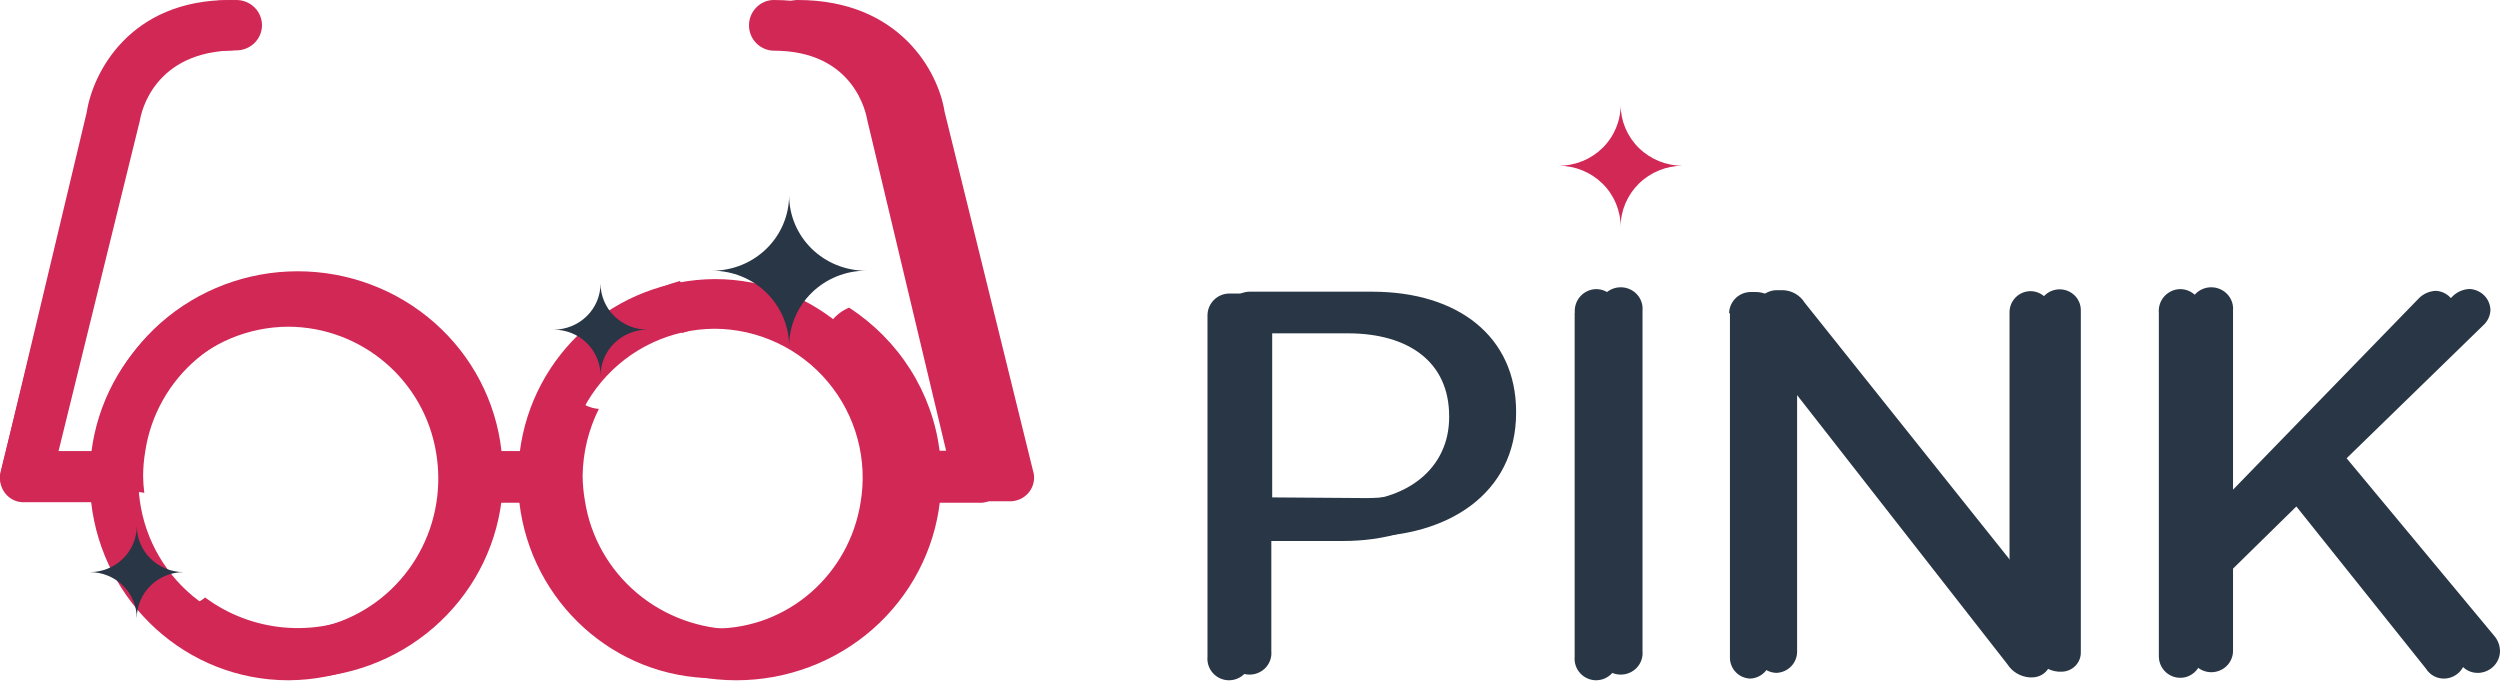
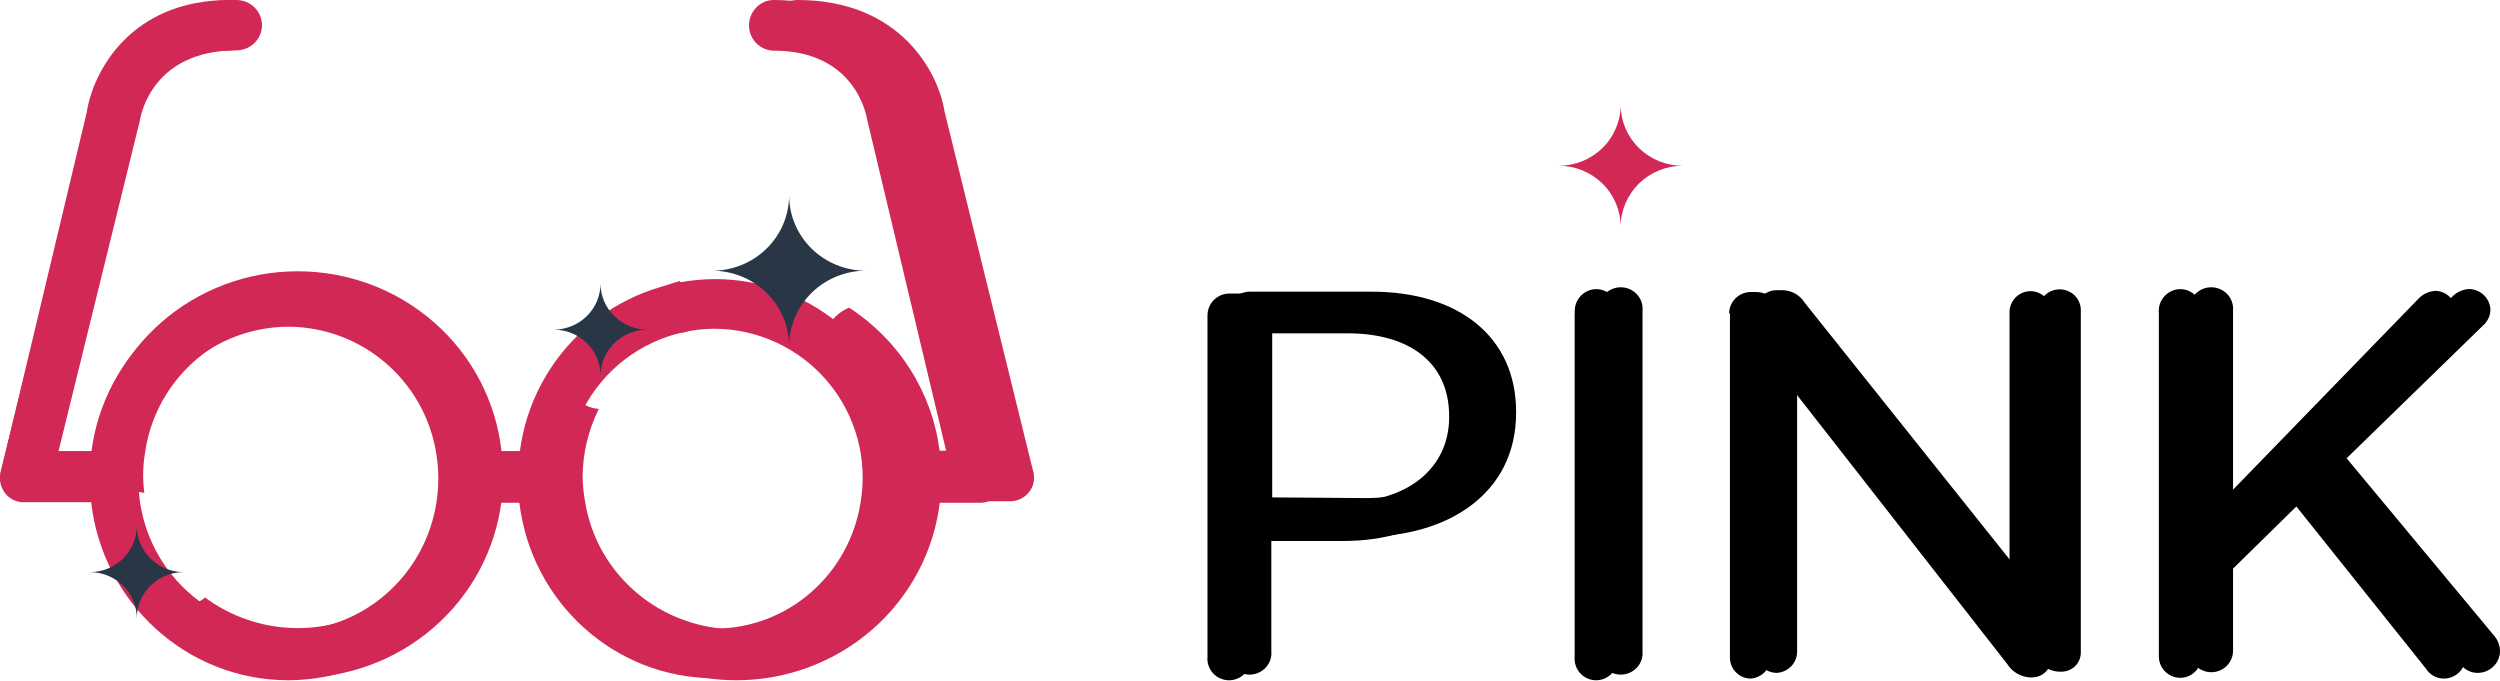
- <svg xmlns="http://www.w3.org/2000/svg" id="logo" viewBox="0 0 147 40">
-   <svg id="tablet-logo" viewBox="0 0 147 40" fill="currentColor">
-     <path id="tablet-pink" d="M71 18.55a1.29 1.29 0 011.26-1.29h7.13c5.06 0 8.39 2.7 8.39 7.13v.06c0 4.85-4.04 7.36-8.8 7.36h-5.44v6.8A1.28 1.28 0 0172.27 40 1.27 1.27 0 0171 38.61V18.55zm8.07 10.97c3.7 0 6.14-2 6.14-4.99v-.06c0-3.2-2.4-4.87-5.96-4.87H73.6v9.88l5.48.04zM92.6 18.39A1.28 1.28 0 0193.85 17a1.27 1.27 0 011.27 1.39V38.6A1.28 1.28 0 0193.86 40a1.27 1.27 0 01-1.27-1.39V18.4zM101.67 18.42a1.28 1.28 0 011.26-1.25h.34a1.53 1.53 0 011.29.74l13.6 17.4V18.36a1.24 1.24 0 011.23-1.24 1.23 1.23 0 011.23 1.24v20.3a1.16 1.16 0 01-.32.83 1.13 1.13 0 01-.83.34h-.13a1.69 1.69 0 01-1.31-.78l-13.91-17.8v17.4a1.26 1.26 0 01-1.2 1.25 1.23 1.23 0 01-1.2-1.25V18.42h-.05zM126.94 18.39A1.28 1.28 0 01128.2 17a1.27 1.27 0 011.26 1.39v12.3l12.76-13.14c.26-.27.62-.43 1-.45a1.27 1.27 0 011.21 1.26 1.3 1.3 0 01-.41.9l-7.95 7.9 8.57 10.52c.23.26.35.6.35.94a1.33 1.33 0 01-.4.92 1.29 1.29 0 01-.94.36 1.23 1.23 0 01-1-.58l-8.36-10.46-4.83 4.85v4.88a1.28 1.28 0 01-.78 1.17 1.26 1.26 0 01-1.74-1.17V18.4h-.01z" fill="#283645" />
-     <path id="tablet-glasses" fill-rule="evenodd" clip-rule="evenodd" d="M53.9 6.59l5.03 21.14a1.42 1.42 0 01-.75 1.72c-.2.09-.43.13-.65.11h-4.01a11.63 11.63 0 01-11.49 10.32c-5.92 0-10.8-4.5-11.49-10.32h-1.96A11.75 11.75 0 0116.97 40c-6 0-10.94-4.57-11.61-10.47H1.45A1.36 1.36 0 01.3 29a1.42 1.42 0 01-.24-1.27L5.1 6.6C5.46 4.26 7.64 0 13.5 0c.38 0 .76.16 1.03.44a1.5 1.5 0 010 2.1c-.27.27-.65.43-1.03.43-4.71 0-5.44 3.7-5.5 4.1L3.34 26.6h2.03a11.75 11.75 0 0111.6-10.3c5.94 0 10.84 4.48 11.6 10.3h1.99a11.63 11.63 0 0111.47-10.19c5.89 0 10.75 4.46 11.48 10.23v-.06h2.14L51 7.08c-.07-.41-.77-4.1-5.5-4.1-.39 0-.76-.17-1.03-.44a1.5 1.5 0 010-2.1c.27-.28.64-.44 1.03-.44 5.85 0 8.03 4.26 8.38 6.59zM25.66 29.56a9.12 9.12 0 00-.02-2.97 8.85 8.85 0 00-8.68-7.38 8.85 8.85 0 00-8.82 8.94 8.85 8.85 0 008.81 8.94c4.4 0 8.04-3.26 8.71-7.53zm24.94 0a8.75 8.75 0 00-8.58-10.23 8.75 8.75 0 00-8.58 10.23 8.73 8.73 0 008.58 7.4c4.33 0 7.91-3.2 8.58-7.4z" fill="#D22856" />
+ <svg xmlns="http://www.w3.org/2000/svg" viewBox="0 0 147 40">
+   <svg id="tablet-logo" fill="currentColor" viewBox="0 0 147 40">
+     <path id="tablet-pink" d="M71 18.55a1.29 1.29 0 011.26-1.29h7.13c5.06 0 8.39 2.7 8.39 7.13v.06c0 4.85-4.04 7.36-8.8 7.36h-5.44v6.8A1.28 1.28 0 0172.27 40 1.27 1.27 0 0171 38.61V18.55zm8.07 10.97c3.7 0 6.14-2 6.14-4.99v-.06c0-3.2-2.4-4.87-5.96-4.87H73.6v9.88l5.48.04zM92.6 18.39A1.28 1.28 0 0193.85 17a1.27 1.27 0 011.27 1.39V38.6A1.28 1.28 0 0193.86 40a1.27 1.27 0 01-1.27-1.39V18.4zM101.67 18.42a1.28 1.28 0 011.26-1.25h.34a1.53 1.53 0 011.29.74l13.6 17.4V18.36a1.24 1.24 0 011.23-1.24 1.23 1.23 0 011.23 1.24v20.3a1.16 1.16 0 01-.32.83 1.13 1.13 0 01-.83.34h-.13a1.69 1.69 0 01-1.31-.78l-13.91-17.8v17.4a1.26 1.26 0 01-1.2 1.25 1.23 1.23 0 01-1.2-1.25V18.42h-.05zM126.94 18.39A1.28 1.28 0 01128.2 17a1.27 1.27 0 011.26 1.39v12.3l12.76-13.14c.26-.27.62-.43 1-.45a1.27 1.27 0 011.21 1.26 1.3 1.3 0 01-.41.9l-7.95 7.9 8.57 10.52c.23.26.35.6.35.94a1.33 1.33 0 01-.4.92 1.29 1.29 0 01-.94.36 1.23 1.23 0 01-1-.58l-8.36-10.46-4.83 4.85v4.88a1.28 1.28 0 01-.78 1.17 1.26 1.26 0 01-1.74-1.17V18.4h-.01z" fill="currentColor" />
+     <path id="tablet-glasses" d="M53.9 6.59l5.03 21.14a1.42 1.42 0 01-.75 1.72c-.2.09-.43.13-.65.11h-4.01a11.63 11.63 0 01-11.49 10.32c-5.92 0-10.8-4.5-11.49-10.32h-1.96A11.75 11.75 0 0116.97 40c-6 0-10.94-4.57-11.61-10.47H1.45A1.36 1.36 0 01.3 29a1.42 1.42 0 01-.24-1.27L5.1 6.6C5.46 4.26 7.64 0 13.5 0c.38 0 .76.16 1.03.44a1.5 1.5 0 010 2.1c-.27.27-.65.43-1.03.43-4.71 0-5.44 3.7-5.5 4.1L3.34 26.6h2.03a11.75 11.75 0 0111.6-10.3c5.94 0 10.84 4.48 11.6 10.3h1.99a11.63 11.63 0 0111.47-10.19c5.89 0 10.75 4.46 11.48 10.23v-.06h2.14L51 7.08c-.07-.41-.77-4.1-5.5-4.1-.39 0-.76-.17-1.03-.44a1.5 1.5 0 010-2.1c.27-.28.64-.44 1.03-.44 5.85 0 8.03 4.26 8.38 6.59zM25.66 29.56a9.12 9.12 0 00-.02-2.97 8.85 8.85 0 00-8.68-7.38 8.85 8.85 0 00-8.82 8.94 8.85 8.85 0 008.81 8.94c4.4 0 8.04-3.26 8.71-7.53zm24.94 0a8.75 8.75 0 00-8.58-10.23 8.75 8.75 0 00-8.58 10.23 8.73 8.73 0 008.58 7.4c4.33 0 7.91-3.2 8.58-7.4z" fill="#d22856" />
  </svg>
-   <svg id="desktop-logo" viewBox="0 0 147 40">
-     <g id="desktop-pink" fill="#283645">
+   <svg id="desktop-logo" viewBox="0 0 147 40" fill="currentColor">
+     <g id="desktop-pink" fill="currentColor">
      <path d="M72.193 18.425C72.193 18.092 72.326 17.773 72.562 17.535C72.799 17.297 73.12 17.159 73.459 17.151H80.67C85.783 17.151 89.147 19.827 89.147 24.211V24.27C89.147 29.069 85.07 31.558 80.248 31.558H74.754V38.292C74.77 38.466 74.749 38.642 74.692 38.808C74.634 38.974 74.543 39.127 74.422 39.257C74.302 39.386 74.155 39.489 73.992 39.56C73.829 39.631 73.652 39.667 73.474 39.667C73.295 39.667 73.119 39.631 72.956 39.56C72.793 39.489 72.646 39.386 72.525 39.257C72.405 39.127 72.313 38.974 72.256 38.808C72.199 38.642 72.177 38.466 72.193 38.292V18.425ZM80.349 29.287C84.095 29.287 86.556 27.312 86.556 24.349V24.29C86.556 21.111 84.135 19.462 80.53 19.462H74.805V29.247L80.349 29.287Z" />
      <path d="M94.019 18.267C94.003 18.092 94.024 17.916 94.082 17.75C94.139 17.584 94.231 17.431 94.351 17.302C94.471 17.173 94.618 17.07 94.781 16.999C94.944 16.928 95.121 16.892 95.299 16.892C95.478 16.892 95.654 16.928 95.817 16.999C95.981 17.07 96.127 17.173 96.248 17.302C96.368 17.431 96.46 17.584 96.517 17.75C96.574 17.916 96.596 18.092 96.58 18.267V38.291C96.596 38.466 96.574 38.642 96.517 38.808C96.46 38.974 96.368 39.127 96.248 39.257C96.127 39.386 95.981 39.489 95.817 39.56C95.654 39.63 95.478 39.667 95.299 39.667C95.121 39.667 94.944 39.63 94.781 39.56C94.618 39.489 94.471 39.386 94.351 39.257C94.231 39.127 94.139 38.974 94.082 38.808C94.024 38.642 94.003 38.466 94.019 38.291V18.267Z" />
      <path d="M103.199 18.296C103.206 17.97 103.343 17.659 103.579 17.428C103.815 17.198 104.132 17.067 104.464 17.062H104.816C105.077 17.067 105.332 17.137 105.559 17.265C105.785 17.392 105.975 17.574 106.111 17.793L119.862 35.023V18.237C119.862 17.912 119.993 17.601 120.226 17.371C120.46 17.142 120.777 17.013 121.107 17.013C121.437 17.013 121.754 17.142 121.988 17.371C122.221 17.601 122.352 17.912 122.352 18.237V38.331C122.358 38.483 122.332 38.636 122.275 38.778C122.219 38.921 122.134 39.05 122.025 39.159C121.916 39.269 121.785 39.355 121.641 39.412C121.497 39.47 121.343 39.499 121.187 39.496H121.057C120.79 39.478 120.531 39.399 120.301 39.265C120.071 39.131 119.876 38.947 119.731 38.726L105.67 21.091V38.331C105.667 38.649 105.541 38.954 105.317 39.184C105.093 39.413 104.788 39.55 104.464 39.565C104.136 39.56 103.823 39.427 103.593 39.196C103.363 38.965 103.236 38.654 103.239 38.331V18.296H103.199Z" />
      <path d="M128.74 18.267C128.725 18.092 128.746 17.916 128.803 17.75C128.86 17.584 128.952 17.431 129.073 17.302C129.193 17.173 129.34 17.07 129.503 16.999C129.666 16.928 129.843 16.892 130.021 16.892C130.199 16.892 130.376 16.928 130.539 16.999C130.702 17.07 130.849 17.173 130.969 17.302C131.09 17.431 131.182 17.584 131.239 17.75C131.296 17.916 131.317 18.092 131.302 18.267V30.442L144.198 17.438C144.462 17.169 144.822 17.009 145.202 16.993C145.531 17.006 145.842 17.142 146.072 17.373C146.302 17.605 146.433 17.914 146.438 18.238C146.431 18.406 146.39 18.571 146.317 18.723C146.245 18.876 146.142 19.013 146.016 19.126L137.981 26.946L146.649 37.373C146.875 37.631 147 37.961 147 38.301C146.996 38.472 146.958 38.64 146.888 38.797C146.817 38.953 146.716 39.094 146.59 39.211C146.464 39.329 146.315 39.42 146.153 39.481C145.991 39.542 145.818 39.571 145.644 39.565C145.441 39.56 145.243 39.505 145.068 39.404C144.893 39.304 144.745 39.163 144.64 38.993L136.193 28.635L131.302 33.434V38.272C131.302 38.437 131.269 38.599 131.204 38.752C131.14 38.904 131.046 39.042 130.928 39.158C130.81 39.275 130.669 39.367 130.514 39.43C130.359 39.493 130.193 39.526 130.026 39.526C129.858 39.526 129.693 39.493 129.538 39.43C129.383 39.367 129.242 39.275 129.124 39.158C129.006 39.042 128.912 38.904 128.848 38.752C128.783 38.599 128.75 38.437 128.75 38.272V18.267H128.74Z" />
    </g>
-     <g id="desktop-glasses" fill="#D22856">
-       <path d="M98.94 9.746C97.975 9.746 97.049 9.37 96.365 8.699C95.682 8.029 95.297 7.12 95.294 6.171C95.294 7.119 94.911 8.029 94.229 8.699C93.547 9.369 92.623 9.746 91.658 9.746C92.623 9.748 93.548 10.127 94.23 10.799C94.911 11.471 95.294 12.381 95.294 13.33C95.297 12.38 95.682 11.47 96.365 10.799C97.048 10.127 97.974 9.748 98.94 9.746Z" />
-       <path d="M43.287 19.067C43.538 19.067 43.779 19.067 44.02 19.067C43.802 18.699 43.49 18.393 43.115 18.18C42.739 17.967 42.314 17.854 41.881 17.852C41.463 17.852 41.055 17.723 40.715 17.484C40.375 17.245 40.119 16.908 39.983 16.519C39.259 16.724 38.556 16.995 37.883 17.329H38.074C38.607 17.329 39.118 17.537 39.495 17.907C39.871 18.277 40.083 18.78 40.083 19.303C40.088 19.399 40.088 19.494 40.083 19.59C41.109 19.222 42.195 19.045 43.287 19.067Z" />
-       <path d="M60.733 27.647L55.541 6.566C55.179 4.246 52.929 0 46.903 0C46.503 0 46.12 0.156 45.837 0.434C45.555 0.712 45.396 1.088 45.396 1.481C45.396 1.874 45.555 2.251 45.837 2.528C46.12 2.806 46.503 2.962 46.903 2.962C51.774 2.962 52.497 6.645 52.568 7.05L57.348 26.502H55.249C55.032 24.805 54.444 23.174 53.525 21.722C52.606 20.27 51.378 19.031 49.926 18.089C49.471 18.277 49.083 18.593 48.81 18.997C48.536 19.401 48.39 19.875 48.389 20.36C48.395 20.446 48.395 20.531 48.389 20.617C49.611 21.44 50.613 22.54 51.312 23.824C52.011 25.107 52.387 26.537 52.407 27.993C52.401 28.489 52.354 28.985 52.266 29.474C51.938 31.571 50.856 33.484 49.217 34.866C47.579 36.247 45.491 37.007 43.332 37.007C41.173 37.007 39.086 36.247 37.447 34.866C35.809 33.484 34.727 31.571 34.398 29.474C34.311 28.985 34.264 28.489 34.258 27.993C34.273 26.623 34.599 25.274 35.212 24.043C34.704 24.008 34.228 23.785 33.881 23.418C33.535 23.052 33.342 22.569 33.344 22.068C33.345 21.889 33.277 21.716 33.153 21.585C32.181 23.075 31.566 24.763 31.355 26.521H29.487C29.166 23.617 27.766 20.932 25.554 18.981C23.343 17.03 20.476 15.951 17.504 15.951C14.533 15.951 11.666 17.03 9.455 18.981C7.243 20.932 5.843 23.617 5.522 26.521H3.443L8.234 7.05C8.294 6.645 9.047 2.962 13.899 2.962C14.298 2.962 14.681 2.806 14.964 2.528C15.246 2.251 15.405 1.874 15.405 1.481C15.405 1.088 15.246 0.712 14.964 0.434C14.681 0.156 14.298 0 13.899 0C7.872 0 5.623 4.246 5.261 6.566L0.058 27.647C-0.006 27.862 -0.017 28.088 0.026 28.308C0.068 28.528 0.164 28.734 0.305 28.91C0.445 29.086 0.627 29.226 0.834 29.319C1.041 29.412 1.267 29.455 1.495 29.444H5.512C5.594 30.055 5.721 30.659 5.894 31.251C5.957 31.143 5.992 31.021 5.994 30.896C5.994 30.372 6.206 29.87 6.583 29.499C6.959 29.129 7.47 28.921 8.003 28.921C8.165 28.925 8.327 28.945 8.485 28.98C8.443 28.653 8.419 28.323 8.415 27.993C8.417 27.496 8.461 27.001 8.545 26.512C8.867 24.407 9.946 22.486 11.587 21.098C13.227 19.71 15.32 18.946 17.484 18.946C19.649 18.946 21.742 19.71 23.382 21.098C25.022 22.486 26.102 24.407 26.423 26.512C26.508 27.001 26.551 27.496 26.554 27.993C26.564 29.651 26.102 31.278 25.22 32.691C24.338 34.105 23.072 35.247 21.564 35.99C20.056 36.733 18.367 37.046 16.688 36.894C15.008 36.742 13.406 36.132 12.061 35.132C11.698 35.441 11.235 35.613 10.755 35.615C10.557 35.618 10.368 35.697 10.229 35.836C10.09 35.974 10.012 36.161 10.012 36.356C10.009 36.632 9.947 36.905 9.831 37.156C11.98 38.907 14.684 39.864 17.474 39.861C20.422 39.874 23.273 38.824 25.486 36.91C27.7 34.995 29.123 32.35 29.487 29.474H31.315C31.646 32.369 33.05 35.043 35.259 36.985C37.469 38.927 40.328 40 43.292 40C46.256 40 49.115 38.927 51.325 36.985C53.534 35.043 54.938 32.369 55.269 29.474H59.287C59.519 29.49 59.752 29.45 59.965 29.357C60.177 29.264 60.364 29.121 60.507 28.94C60.65 28.76 60.745 28.547 60.785 28.322C60.824 28.096 60.806 27.864 60.733 27.647Z" />
-       <path d="M50.92 15.917C50.327 15.918 49.74 15.804 49.191 15.582C48.643 15.36 48.145 15.034 47.725 14.622C47.305 14.21 46.972 13.721 46.745 13.182C46.518 12.644 46.401 12.066 46.401 11.483C46.398 12.66 45.921 13.788 45.073 14.619C44.226 15.45 43.078 15.917 41.881 15.917C43.079 15.919 44.227 16.388 45.074 17.221C45.921 18.054 46.398 19.183 46.401 20.36C46.401 19.182 46.877 18.052 47.724 17.218C48.572 16.385 49.722 15.917 50.92 15.917Z" fill="#283645" />
-       <path d="M38.074 19.383C37.342 19.383 36.639 19.097 36.121 18.587C35.603 18.078 35.312 17.388 35.312 16.668C35.312 17.386 35.023 18.075 34.507 18.584C33.991 19.093 33.291 19.38 32.56 19.383C33.29 19.383 33.99 19.668 34.506 20.175C35.022 20.683 35.312 21.371 35.312 22.088C35.315 21.37 35.607 20.682 36.125 20.175C36.642 19.668 37.343 19.383 38.074 19.383Z" fill="#283645" />
-       <path d="M10.785 33.641C10.056 33.635 9.359 33.347 8.845 32.838C8.331 32.33 8.043 31.642 8.043 30.925C8.043 31.644 7.753 32.333 7.238 32.842C6.722 33.351 6.022 33.638 5.291 33.641C6.022 33.643 6.722 33.931 7.238 34.439C7.753 34.948 8.043 35.638 8.043 36.356C8.043 35.639 8.331 34.952 8.845 34.443C9.359 33.934 10.056 33.646 10.785 33.641Z" fill="#283645" />
-     </g>
+     <path d="M98.94 9.746C97.975 9.746 97.049 9.37 96.365 8.699C95.682 8.029 95.297 7.12 95.294 6.171C95.294 7.119 94.911 8.029 94.229 8.699C93.547 9.369 92.623 9.746 91.658 9.746C92.623 9.748 93.548 10.127 94.23 10.799C94.911 11.471 95.294 12.381 95.294 13.33C95.297 12.38 95.682 11.47 96.365 10.799C97.048 10.127 97.974 9.748 98.94 9.746Z" fill="#D22856" />
+     <path d="M43.287 19.067C43.538 19.067 43.779 19.067 44.02 19.067C43.802 18.699 43.49 18.393 43.115 18.18C42.739 17.967 42.314 17.854 41.881 17.852C41.463 17.852 41.055 17.723 40.715 17.484C40.375 17.245 40.119 16.908 39.983 16.519C39.259 16.724 38.556 16.995 37.883 17.329H38.074C38.607 17.329 39.118 17.537 39.495 17.907C39.871 18.277 40.083 18.78 40.083 19.303C40.088 19.399 40.088 19.494 40.083 19.59C41.109 19.222 42.195 19.045 43.287 19.067Z" fill="#D22856" />
+     <path d="M60.733 27.647L55.541 6.566C55.179 4.246 52.929 0 46.903 0C46.503 0 46.12 0.156 45.837 0.434C45.555 0.712 45.396 1.088 45.396 1.481C45.396 1.874 45.555 2.251 45.837 2.528C46.12 2.806 46.503 2.962 46.903 2.962C51.774 2.962 52.497 6.645 52.568 7.05L57.348 26.502H55.249C55.032 24.805 54.444 23.174 53.525 21.722C52.606 20.27 51.378 19.031 49.926 18.089C49.471 18.277 49.083 18.593 48.81 18.997C48.536 19.401 48.39 19.875 48.389 20.36C48.395 20.446 48.395 20.531 48.389 20.617C49.611 21.44 50.613 22.54 51.312 23.824C52.011 25.107 52.387 26.537 52.407 27.993C52.401 28.489 52.354 28.985 52.266 29.474C51.938 31.571 50.856 33.484 49.217 34.866C47.579 36.247 45.491 37.007 43.332 37.007C41.173 37.007 39.086 36.247 37.447 34.866C35.809 33.484 34.727 31.571 34.398 29.474C34.311 28.985 34.264 28.489 34.258 27.993C34.273 26.623 34.599 25.274 35.212 24.043C34.704 24.008 34.228 23.785 33.881 23.418C33.535 23.052 33.342 22.569 33.344 22.068C33.345 21.889 33.277 21.716 33.153 21.585C32.181 23.075 31.566 24.763 31.355 26.521H29.487C29.166 23.617 27.766 20.932 25.554 18.981C23.343 17.03 20.476 15.951 17.504 15.951C14.533 15.951 11.666 17.03 9.455 18.981C7.243 20.932 5.843 23.617 5.522 26.521H3.443L8.234 7.05C8.294 6.645 9.047 2.962 13.899 2.962C14.298 2.962 14.681 2.806 14.964 2.528C15.246 2.251 15.405 1.874 15.405 1.481C15.405 1.088 15.246 0.712 14.964 0.434C14.681 0.156 14.298 0 13.899 0C7.872 0 5.623 4.246 5.261 6.566L0.058 27.647C-0.006 27.862 -0.017 28.088 0.026 28.308C0.068 28.528 0.164 28.734 0.305 28.91C0.445 29.086 0.627 29.226 0.834 29.319C1.041 29.412 1.267 29.455 1.495 29.444H5.512C5.594 30.055 5.721 30.659 5.894 31.251C5.957 31.143 5.992 31.021 5.994 30.896C5.994 30.372 6.206 29.87 6.583 29.499C6.959 29.129 7.47 28.921 8.003 28.921C8.165 28.925 8.327 28.945 8.485 28.98C8.443 28.653 8.419 28.323 8.415 27.993C8.417 27.496 8.461 27.001 8.545 26.512C8.867 24.407 9.946 22.486 11.587 21.098C13.227 19.71 15.32 18.946 17.484 18.946C19.649 18.946 21.742 19.71 23.382 21.098C25.022 22.486 26.102 24.407 26.423 26.512C26.508 27.001 26.551 27.496 26.554 27.993C26.564 29.651 26.102 31.278 25.22 32.691C24.338 34.105 23.072 35.247 21.564 35.99C20.056 36.733 18.367 37.046 16.688 36.894C15.008 36.742 13.406 36.132 12.061 35.132C11.698 35.441 11.235 35.613 10.755 35.615C10.557 35.618 10.368 35.697 10.229 35.836C10.09 35.974 10.012 36.161 10.012 36.356C10.009 36.632 9.947 36.905 9.831 37.156C11.98 38.907 14.684 39.864 17.474 39.861C20.422 39.874 23.273 38.824 25.486 36.91C27.7 34.995 29.123 32.35 29.487 29.474H31.315C31.646 32.369 33.05 35.043 35.259 36.985C37.469 38.927 40.328 40 43.292 40C46.256 40 49.115 38.927 51.325 36.985C53.534 35.043 54.938 32.369 55.269 29.474H59.287C59.519 29.49 59.752 29.45 59.965 29.357C60.177 29.264 60.364 29.121 60.507 28.94C60.65 28.76 60.745 28.547 60.785 28.322C60.824 28.096 60.806 27.864 60.733 27.647Z" fill="#D22856" />
+     <path d="M50.92 15.917C50.327 15.918 49.74 15.804 49.191 15.582C48.643 15.36 48.145 15.034 47.725 14.622C47.305 14.21 46.972 13.721 46.745 13.182C46.518 12.644 46.401 12.066 46.401 11.483C46.398 12.66 45.921 13.788 45.073 14.619C44.226 15.45 43.078 15.917 41.881 15.917C43.079 15.919 44.227 16.388 45.074 17.221C45.921 18.054 46.398 19.183 46.401 20.36C46.401 19.182 46.877 18.052 47.724 17.218C48.572 16.385 49.722 15.917 50.92 15.917Z" fill="#283645" />
+     <path d="M38.074 19.383C37.342 19.383 36.639 19.097 36.121 18.587C35.603 18.078 35.312 17.388 35.312 16.668C35.312 17.386 35.023 18.075 34.507 18.584C33.991 19.093 33.291 19.38 32.56 19.383C33.29 19.383 33.99 19.668 34.506 20.175C35.022 20.683 35.312 21.371 35.312 22.088C35.315 21.37 35.607 20.682 36.125 20.175C36.642 19.668 37.343 19.383 38.074 19.383Z" fill="#283645" />
+     <path d="M10.785 33.641C10.056 33.635 9.359 33.347 8.845 32.838C8.331 32.33 8.043 31.642 8.043 30.925C8.043 31.644 7.753 32.333 7.238 32.842C6.722 33.351 6.022 33.638 5.291 33.641C6.022 33.643 6.722 33.931 7.238 34.439C7.753 34.948 8.043 35.638 8.043 36.356C8.043 35.639 8.331 34.952 8.845 34.443C9.359 33.934 10.056 33.646 10.785 33.641Z" fill="#283645" />
  </svg>
</svg>
